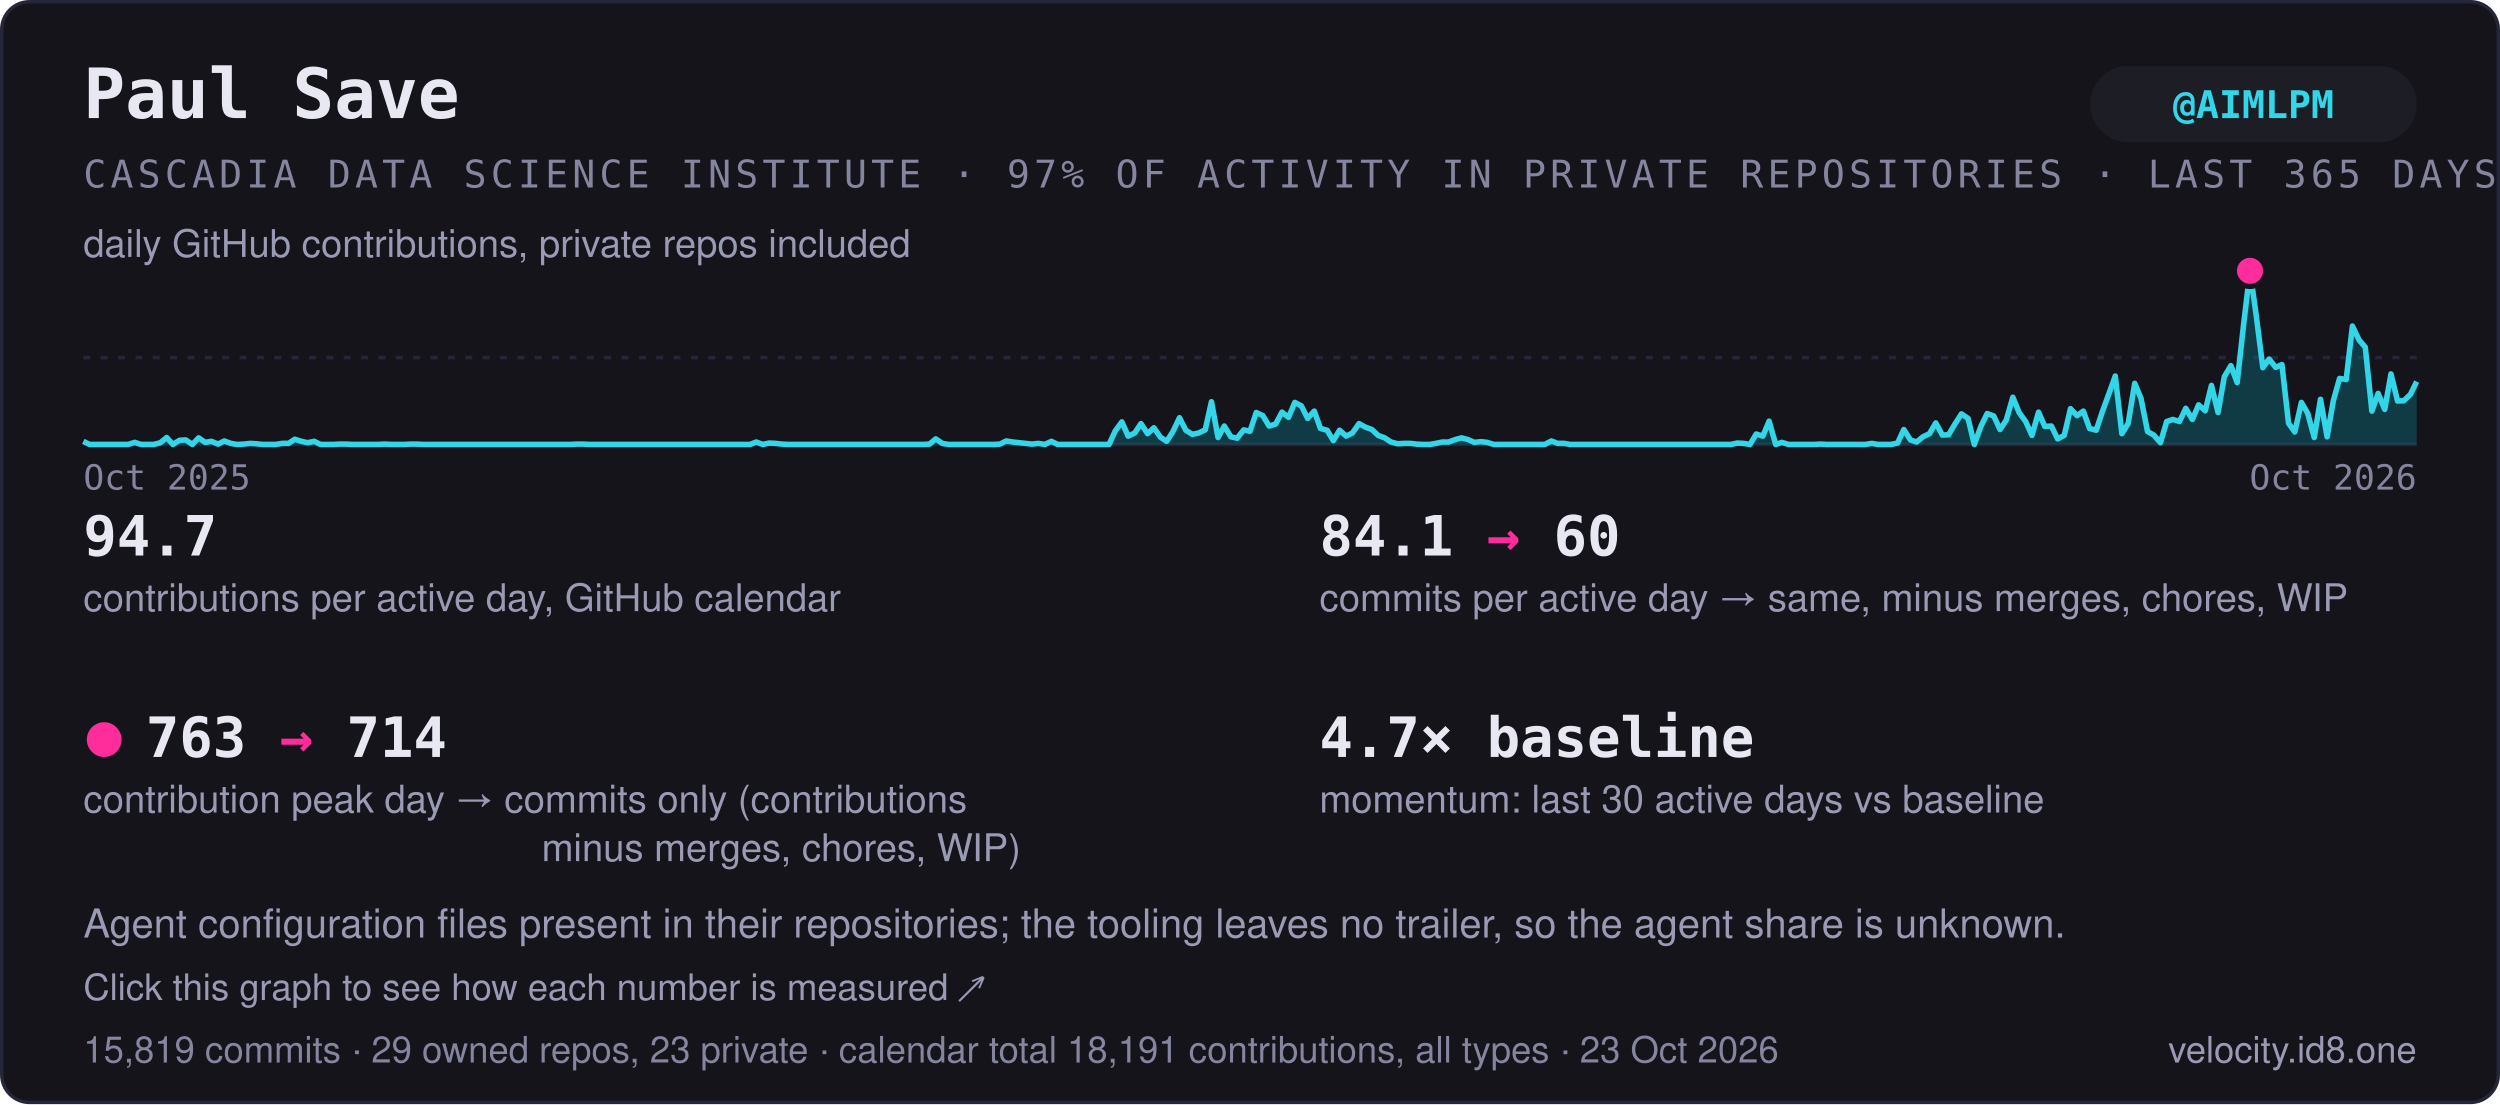
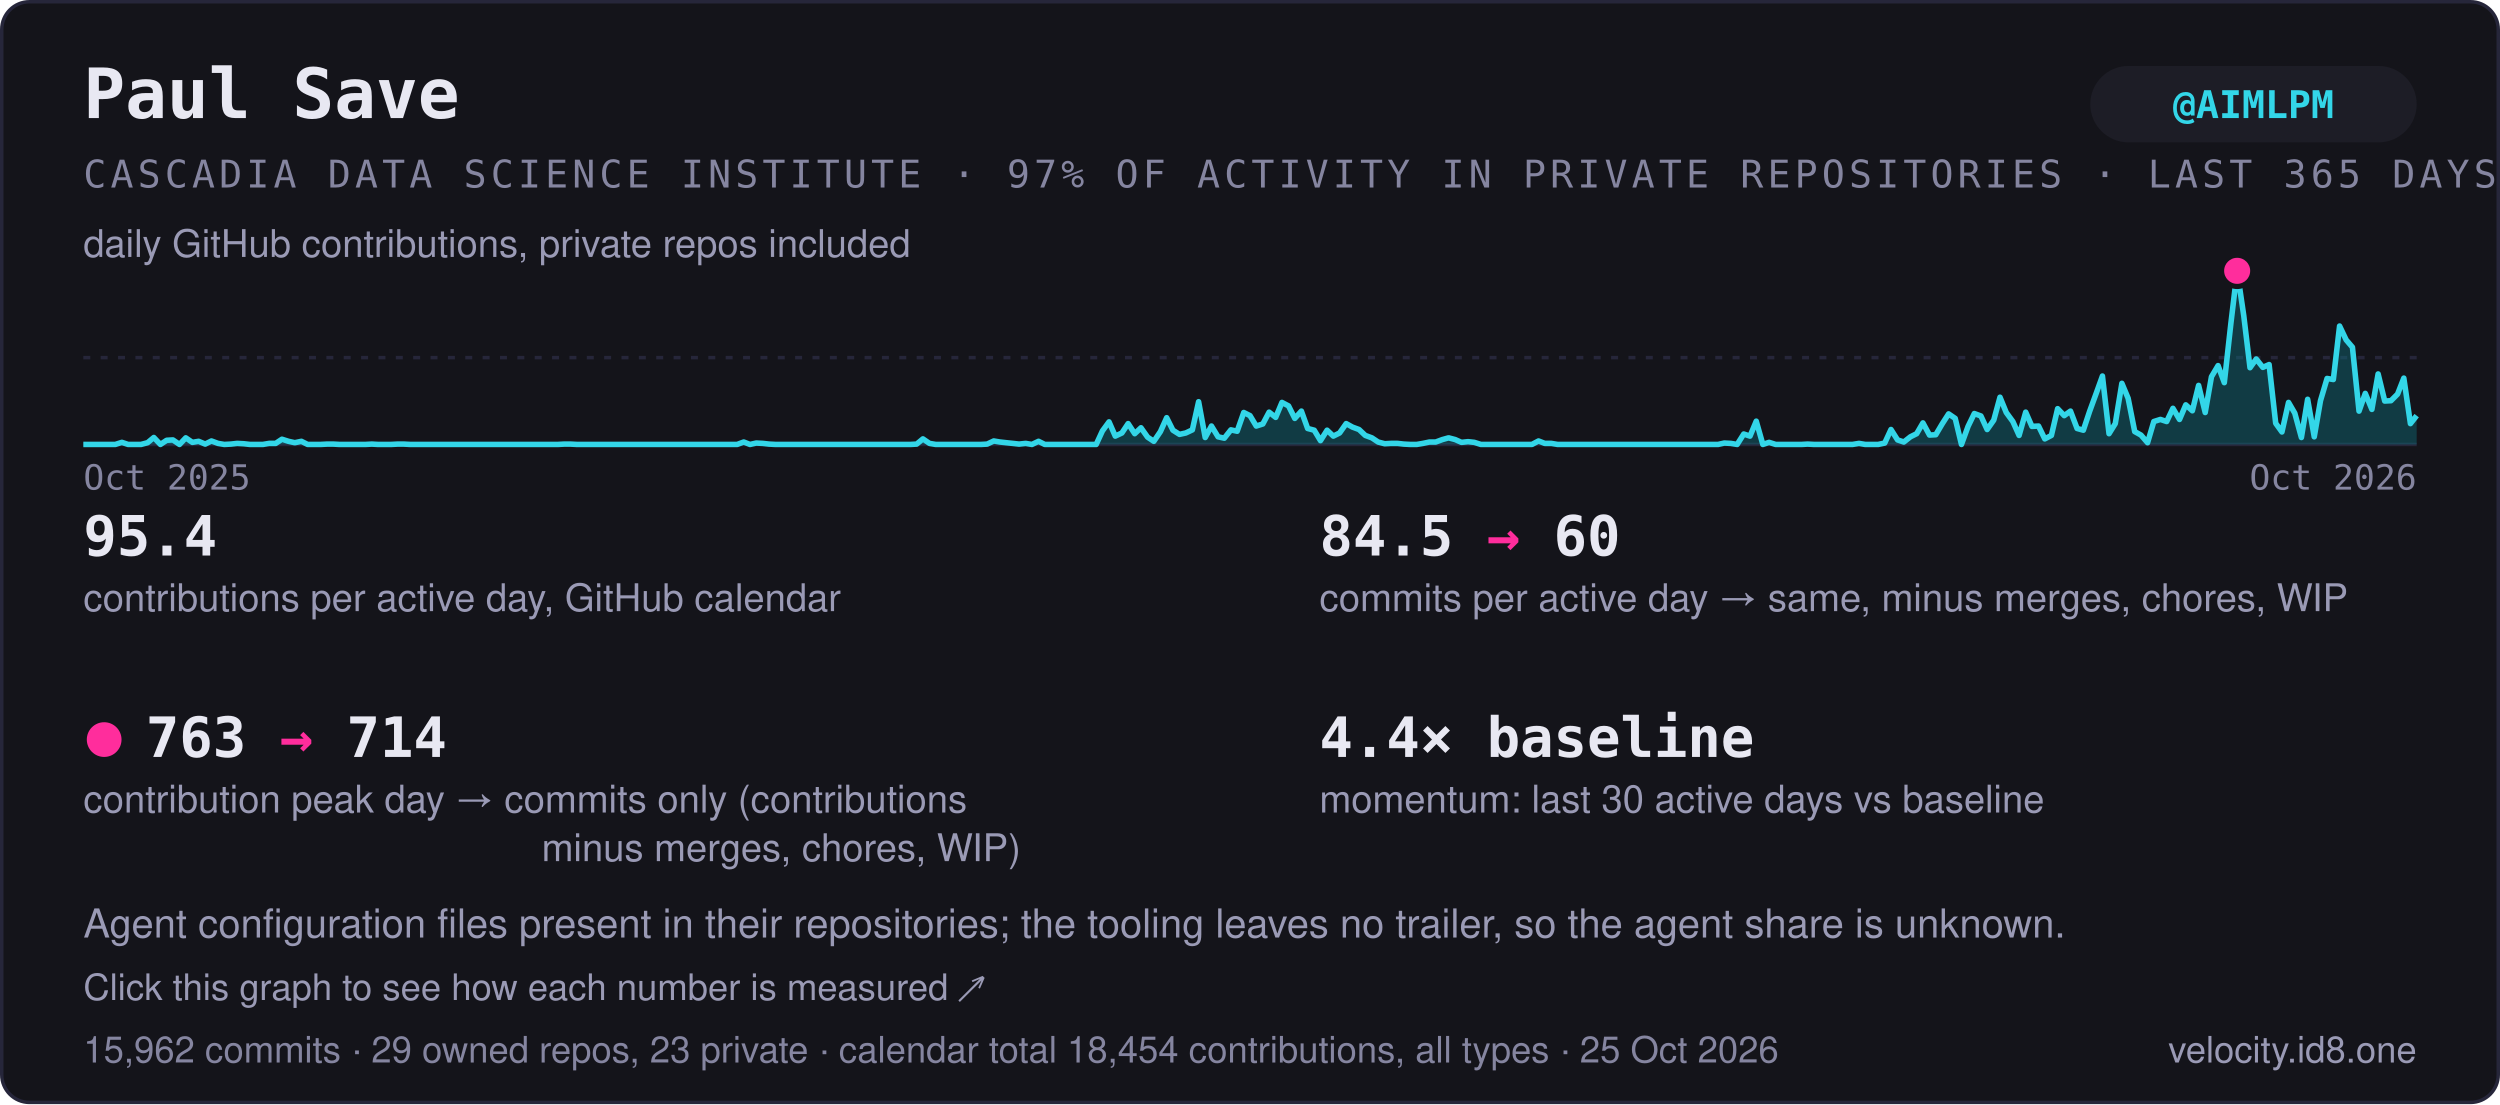
<svg xmlns="http://www.w3.org/2000/svg" width="720" height="318" viewBox="0 0 720 318" role="img" aria-label="Paul Save: Velocity Graph">
  <rect x="0.5" y="0.5" width="719" height="317" rx="8" fill="#14141A" stroke="#26263A" />
  <text x="24" y="34" font-family="Departure Mono, JetBrains Mono, ui-monospace, Menlo, monospace" font-size="20" font-weight="700" fill="#E8E8F2">Paul Save</text>
  <text x="24" y="54" font-family="Departure Mono, JetBrains Mono, ui-monospace, Menlo, monospace" font-size="11" letter-spacing="1.2" fill="#8585A0">CASCADIA DATA SCIENCE INSTITUTE · 97% OF ACTIVITY IN PRIVATE REPOSITORIES · LAST 365 DAYS</text>
  <rect x="602" y="19" width="94" height="22" rx="11" fill="#1D1D26" />
  <text x="649" y="34" text-anchor="middle" font-family="Departure Mono, JetBrains Mono, ui-monospace, Menlo, monospace" font-size="11" font-weight="600" fill="#33D6E8">@AIMLPM</text>
  <line x1="24" x2="696" y1="128" y2="128" stroke="#26263A" />
  <line x1="24" x2="696" y1="103.0" y2="103.0" stroke="#26263A" stroke-dasharray="2 3" />
-   <path d="M24.0,127.1 L25.8,128.0 L27.7,128.0 L29.5,128.0 L31.4,128.0 L33.2,128.0 L35.1,128.0 L36.9,128.0 L38.8,127.4 L40.6,128.0 L42.5,128.0 L44.3,128.0 L46.2,127.5 L48.0,126.0 L49.8,128.0 L51.7,126.8 L53.5,126.7 L55.4,128.0 L57.2,126.1 L59.1,127.4 L60.9,127.1 L62.8,127.9 L64.6,127.0 L66.5,127.7 L68.3,128.0 L70.2,127.9 L72.0,127.7 L73.8,127.8 L75.7,128.0 L77.5,128.0 L79.4,128.0 L81.2,127.7 L83.1,127.7 L84.9,126.5 L86.8,127.1 L88.6,127.5 L90.5,127.1 L92.3,128.0 L94.2,128.0 L96.0,128.0 L97.8,127.9 L99.7,127.9 L101.5,128.0 L103.4,128.0 L105.2,128.0 L107.1,128.0 L108.9,128.0 L110.8,127.9 L112.6,128.0 L114.5,128.0 L116.3,128.0 L118.2,127.9 L120.0,127.9 L121.8,128.0 L123.7,128.0 L125.5,128.0 L127.4,128.0 L129.2,128.0 L131.1,128.0 L132.9,128.0 L134.8,128.0 L136.6,128.0 L138.5,128.0 L140.3,128.0 L142.2,128.0 L144.0,128.0 L145.8,128.0 L147.7,128.0 L149.5,128.0 L151.4,128.0 L153.2,128.0 L155.1,128.0 L156.9,128.0 L158.8,128.0 L160.6,128.0 L162.5,128.0 L164.3,128.0 L166.2,127.9 L168.0,127.9 L169.8,128.0 L171.7,128.0 L173.5,128.0 L175.4,128.0 L177.2,128.0 L179.1,128.0 L180.9,128.0 L182.8,128.0 L184.6,128.0 L186.5,128.0 L188.3,128.0 L190.2,128.0 L192.0,128.0 L193.8,128.0 L195.7,128.0 L197.5,128.0 L199.4,128.0 L201.2,128.0 L203.1,128.0 L204.9,128.0 L206.8,128.0 L208.6,128.0 L210.5,128.0 L212.3,128.0 L214.2,128.0 L216.0,128.0 L217.8,127.3 L219.7,128.0 L221.5,127.6 L223.4,127.7 L225.2,127.9 L227.1,128.0 L228.9,128.0 L230.8,128.0 L232.6,128.0 L234.5,128.0 L236.3,128.0 L238.2,128.0 L240.0,128.0 L241.8,128.0 L243.7,128.0 L245.5,128.0 L247.4,128.0 L249.2,128.0 L251.1,128.0 L252.9,128.0 L254.8,128.0 L256.6,128.0 L258.5,128.0 L260.3,128.0 L262.2,128.0 L264.0,128.0 L265.8,128.0 L267.7,127.9 L269.5,126.4 L271.4,127.7 L273.2,128.0 L275.1,128.0 L276.9,128.0 L278.8,128.0 L280.6,128.0 L282.5,128.0 L284.3,128.0 L286.2,128.0 L288.0,127.9 L289.8,127.0 L291.7,127.3 L293.5,127.5 L295.4,127.7 L297.2,127.9 L299.1,127.7 L300.9,128.0 L302.8,127.1 L304.6,128.0 L306.5,128.0 L308.3,128.0 L310.2,128.0 L312.0,128.0 L313.8,128.0 L315.7,128.0 L317.5,128.0 L319.4,128.0 L321.2,124.1 L323.1,121.5 L324.9,125.6 L326.8,124.7 L328.6,122.0 L330.5,124.9 L332.3,123.2 L334.2,125.9 L336.0,127.1 L337.8,124.3 L339.7,120.3 L341.5,123.9 L343.4,125.1 L345.2,124.7 L347.1,123.8 L348.9,115.7 L350.8,126.0 L352.6,122.7 L354.5,125.8 L356.3,126.2 L358.2,123.8 L360.0,124.2 L361.8,118.8 L363.7,119.7 L365.5,122.7 L367.4,122.1 L369.2,118.7 L371.1,120.2 L372.9,115.9 L374.8,116.9 L376.6,120.5 L378.5,118.4 L380.3,123.4 L382.2,123.9 L384.0,126.9 L385.8,123.9 L387.7,125.6 L389.5,124.7 L391.4,122.0 L393.2,123.0 L395.1,123.7 L396.9,125.4 L398.8,126.1 L400.6,127.3 L402.5,127.8 L404.3,127.7 L406.2,127.7 L408.0,127.9 L409.8,128.0 L411.7,128.0 L413.5,127.7 L415.4,127.3 L417.2,127.3 L419.1,126.6 L420.9,126.1 L422.8,126.6 L424.6,127.4 L426.5,127.2 L428.3,127.4 L430.2,128.0 L432.0,128.0 L433.8,128.0 L435.7,128.0 L437.5,128.0 L439.4,128.0 L441.2,128.0 L443.1,128.0 L444.9,128.0 L446.8,127.0 L448.6,127.7 L450.5,127.7 L452.3,128.0 L454.2,128.0 L456.0,128.0 L457.8,128.0 L459.7,128.0 L461.5,128.0 L463.4,128.0 L465.2,128.0 L467.1,128.0 L468.9,128.0 L470.8,128.0 L472.6,128.0 L474.5,128.0 L476.3,128.0 L478.2,128.0 L480.0,128.0 L481.8,128.0 L483.7,128.0 L485.5,128.0 L487.4,128.0 L489.2,128.0 L491.1,128.0 L492.9,128.0 L494.8,128.0 L496.6,128.0 L498.5,128.0 L500.3,127.6 L502.2,127.7 L504.0,128.0 L505.8,125.0 L507.7,125.6 L509.5,121.3 L511.4,128.0 L513.2,127.4 L515.1,128.0 L516.9,128.0 L518.8,128.0 L520.6,128.0 L522.5,128.0 L524.3,127.9 L526.2,128.0 L528.0,128.0 L529.8,128.0 L531.7,128.0 L533.5,128.0 L535.4,128.0 L537.2,128.0 L539.1,127.7 L540.9,128.0 L542.8,128.0 L544.6,128.0 L546.5,127.6 L548.3,123.7 L550.2,126.7 L552.0,127.3 L553.8,125.8 L555.7,124.9 L557.5,121.8 L559.4,125.3 L561.2,125.2 L563.1,122.0 L564.9,119.2 L566.8,120.5 L568.6,128.0 L570.5,122.8 L572.3,119.1 L574.2,119.8 L576.0,123.7 L577.8,121.0 L579.7,114.4 L581.5,118.8 L583.4,121.4 L585.2,125.4 L587.1,118.7 L588.9,122.8 L590.8,122.7 L592.6,126.4 L594.5,125.4 L596.3,117.7 L598.2,119.7 L600.0,118.4 L601.8,123.4 L603.7,123.9 L605.5,118.5 L607.4,113.3 L609.2,108.3 L611.1,124.9 L612.9,122.0 L614.8,110.4 L616.6,114.7 L618.5,124.3 L620.3,125.3 L622.2,127.5 L624.0,121.4 L625.8,120.8 L627.7,121.4 L629.5,117.6 L631.4,120.8 L633.2,116.6 L635.1,118.3 L636.9,111.0 L638.8,118.8 L640.6,108.5 L642.5,105.3 L644.3,110.2 L646.2,93.1 L648.0,78.0 L649.8,90.9 L651.7,105.9 L653.5,103.4 L655.4,105.8 L657.2,105.0 L659.1,121.9 L660.9,124.4 L662.8,115.9 L664.6,119.0 L666.5,126.0 L668.3,115.0 L670.2,125.8 L672.0,115.4 L673.8,109.0 L675.7,109.3 L677.5,93.9 L679.4,97.9 L681.2,100.0 L683.1,118.4 L684.9,113.3 L686.8,117.9 L688.6,107.7 L690.5,115.5 L692.3,115.4 L694.2,113.6 L696.0,109.9 L696.0,128 L24,128 Z" fill="#0F6B78" fill-opacity="0.45" />
-   <path d="M24.0,127.1 L25.8,128.0 L27.7,128.0 L29.5,128.0 L31.4,128.0 L33.2,128.0 L35.1,128.0 L36.9,128.0 L38.8,127.4 L40.6,128.0 L42.5,128.0 L44.3,128.0 L46.2,127.5 L48.0,126.0 L49.8,128.0 L51.7,126.8 L53.5,126.7 L55.4,128.0 L57.2,126.1 L59.1,127.4 L60.9,127.1 L62.8,127.9 L64.6,127.0 L66.5,127.7 L68.3,128.0 L70.2,127.9 L72.0,127.7 L73.8,127.8 L75.7,128.0 L77.5,128.0 L79.4,128.0 L81.2,127.7 L83.1,127.7 L84.9,126.5 L86.8,127.1 L88.6,127.5 L90.5,127.1 L92.3,128.0 L94.2,128.0 L96.0,128.0 L97.8,127.9 L99.7,127.9 L101.5,128.0 L103.4,128.0 L105.2,128.0 L107.1,128.0 L108.9,128.0 L110.8,127.9 L112.6,128.0 L114.5,128.0 L116.3,128.0 L118.2,127.9 L120.0,127.9 L121.8,128.0 L123.7,128.0 L125.5,128.0 L127.4,128.0 L129.2,128.0 L131.1,128.0 L132.9,128.0 L134.8,128.0 L136.6,128.0 L138.5,128.0 L140.3,128.0 L142.2,128.0 L144.0,128.0 L145.8,128.0 L147.7,128.0 L149.5,128.0 L151.4,128.0 L153.2,128.0 L155.1,128.0 L156.9,128.0 L158.8,128.0 L160.6,128.0 L162.5,128.0 L164.3,128.0 L166.2,127.9 L168.0,127.9 L169.8,128.0 L171.7,128.0 L173.5,128.0 L175.4,128.0 L177.2,128.0 L179.1,128.0 L180.9,128.0 L182.8,128.0 L184.6,128.0 L186.5,128.0 L188.3,128.0 L190.2,128.0 L192.0,128.0 L193.8,128.0 L195.7,128.0 L197.5,128.0 L199.4,128.0 L201.2,128.0 L203.1,128.0 L204.9,128.0 L206.8,128.0 L208.6,128.0 L210.5,128.0 L212.3,128.0 L214.2,128.0 L216.0,128.0 L217.8,127.3 L219.7,128.0 L221.5,127.6 L223.4,127.7 L225.2,127.9 L227.1,128.0 L228.9,128.0 L230.8,128.0 L232.6,128.0 L234.5,128.0 L236.3,128.0 L238.2,128.0 L240.0,128.0 L241.8,128.0 L243.7,128.0 L245.5,128.0 L247.4,128.0 L249.2,128.0 L251.1,128.0 L252.9,128.0 L254.8,128.0 L256.6,128.0 L258.5,128.0 L260.3,128.0 L262.2,128.0 L264.0,128.0 L265.8,128.0 L267.7,127.9 L269.5,126.4 L271.4,127.7 L273.2,128.0 L275.1,128.0 L276.9,128.0 L278.8,128.0 L280.6,128.0 L282.5,128.0 L284.3,128.0 L286.2,128.0 L288.0,127.9 L289.8,127.0 L291.7,127.3 L293.5,127.5 L295.4,127.7 L297.2,127.9 L299.1,127.7 L300.9,128.0 L302.8,127.1 L304.6,128.0 L306.5,128.0 L308.3,128.0 L310.2,128.0 L312.0,128.0 L313.8,128.0 L315.7,128.0 L317.5,128.0 L319.4,128.0 L321.2,124.1 L323.1,121.5 L324.9,125.6 L326.8,124.7 L328.6,122.0 L330.5,124.9 L332.3,123.2 L334.2,125.9 L336.0,127.1 L337.8,124.3 L339.7,120.3 L341.5,123.9 L343.4,125.1 L345.2,124.7 L347.1,123.8 L348.9,115.7 L350.8,126.0 L352.6,122.7 L354.5,125.8 L356.3,126.2 L358.2,123.8 L360.0,124.2 L361.8,118.8 L363.7,119.7 L365.5,122.7 L367.4,122.1 L369.2,118.7 L371.1,120.2 L372.9,115.9 L374.8,116.9 L376.6,120.5 L378.5,118.4 L380.3,123.4 L382.2,123.9 L384.0,126.9 L385.8,123.9 L387.7,125.6 L389.5,124.7 L391.4,122.0 L393.2,123.0 L395.1,123.7 L396.9,125.4 L398.8,126.1 L400.6,127.3 L402.5,127.8 L404.3,127.7 L406.2,127.7 L408.0,127.9 L409.8,128.0 L411.7,128.0 L413.5,127.7 L415.4,127.3 L417.2,127.3 L419.1,126.6 L420.9,126.1 L422.8,126.6 L424.6,127.4 L426.5,127.2 L428.3,127.4 L430.2,128.0 L432.0,128.0 L433.8,128.0 L435.7,128.0 L437.5,128.0 L439.4,128.0 L441.2,128.0 L443.1,128.0 L444.9,128.0 L446.8,127.0 L448.6,127.7 L450.5,127.7 L452.3,128.0 L454.2,128.0 L456.0,128.0 L457.8,128.0 L459.7,128.0 L461.5,128.0 L463.4,128.0 L465.2,128.0 L467.1,128.0 L468.9,128.0 L470.8,128.0 L472.6,128.0 L474.5,128.0 L476.3,128.0 L478.2,128.0 L480.0,128.0 L481.8,128.0 L483.7,128.0 L485.5,128.0 L487.4,128.0 L489.2,128.0 L491.1,128.0 L492.9,128.0 L494.8,128.0 L496.6,128.0 L498.5,128.0 L500.3,127.6 L502.2,127.7 L504.0,128.0 L505.8,125.0 L507.7,125.6 L509.5,121.3 L511.4,128.0 L513.2,127.4 L515.1,128.0 L516.9,128.0 L518.8,128.0 L520.6,128.0 L522.5,128.0 L524.3,127.9 L526.2,128.0 L528.0,128.0 L529.8,128.0 L531.7,128.0 L533.5,128.0 L535.4,128.0 L537.2,128.0 L539.1,127.7 L540.9,128.0 L542.8,128.0 L544.6,128.0 L546.5,127.6 L548.3,123.7 L550.2,126.7 L552.0,127.3 L553.8,125.8 L555.7,124.9 L557.5,121.8 L559.4,125.3 L561.2,125.2 L563.1,122.0 L564.9,119.2 L566.8,120.5 L568.6,128.0 L570.5,122.8 L572.3,119.1 L574.2,119.8 L576.0,123.7 L577.8,121.0 L579.7,114.4 L581.5,118.8 L583.4,121.4 L585.2,125.4 L587.1,118.7 L588.9,122.8 L590.8,122.7 L592.6,126.4 L594.5,125.4 L596.3,117.7 L598.2,119.7 L600.0,118.4 L601.8,123.4 L603.7,123.9 L605.5,118.5 L607.4,113.3 L609.2,108.3 L611.1,124.9 L612.9,122.0 L614.8,110.4 L616.6,114.7 L618.5,124.3 L620.3,125.3 L622.2,127.5 L624.0,121.4 L625.8,120.8 L627.7,121.4 L629.5,117.6 L631.4,120.8 L633.2,116.6 L635.1,118.3 L636.9,111.0 L638.8,118.8 L640.6,108.5 L642.5,105.3 L644.3,110.2 L646.2,93.1 L648.0,78.0 L649.8,90.9 L651.7,105.9 L653.5,103.4 L655.4,105.8 L657.2,105.0 L659.1,121.9 L660.9,124.4 L662.8,115.9 L664.6,119.0 L666.5,126.0 L668.3,115.0 L670.2,125.8 L672.0,115.4 L673.8,109.0 L675.7,109.3 L677.5,93.9 L679.4,97.9 L681.2,100.0 L683.1,118.4 L684.9,113.3 L686.8,117.9 L688.6,107.7 L690.5,115.5 L692.3,115.4 L694.2,113.6 L696.0,109.9" fill="none" stroke="#33D6E8" stroke-width="1.6" stroke-linejoin="round" />
-   <circle cx="648.0" cy="78.0" r="4.5" fill="#FF2D9C" stroke="#14141A" stroke-width="1.5" />
+   <path d="M24.0,128.0 L25.8,128.0 L27.7,128.0 L29.5,128.0 L31.4,128.0 L33.2,128.0 L35.1,127.4 L36.9,128.0 L38.8,128.0 L40.6,128.0 L42.5,127.5 L44.3,126.0 L46.2,128.0 L48.0,126.8 L49.8,126.7 L51.7,128.0 L53.5,126.1 L55.4,127.4 L57.2,127.1 L59.1,127.9 L60.9,127.0 L62.8,127.7 L64.6,128.0 L66.5,127.9 L68.3,127.7 L70.2,127.8 L72.0,128.0 L73.8,128.0 L75.7,128.0 L77.5,127.7 L79.4,127.7 L81.2,126.5 L83.1,127.1 L84.9,127.5 L86.8,127.1 L88.6,128.0 L90.5,128.0 L92.3,128.0 L94.2,127.9 L96.0,127.9 L97.8,128.0 L99.7,128.0 L101.5,128.0 L103.4,128.0 L105.2,128.0 L107.1,127.9 L108.9,128.0 L110.8,128.0 L112.6,128.0 L114.5,127.9 L116.3,127.9 L118.2,128.0 L120.0,128.0 L121.8,128.0 L123.7,128.0 L125.5,128.0 L127.4,128.0 L129.2,128.0 L131.1,128.0 L132.9,128.0 L134.8,128.0 L136.6,128.0 L138.5,128.0 L140.3,128.0 L142.2,128.0 L144.0,128.0 L145.8,128.0 L147.7,128.0 L149.5,128.0 L151.4,128.0 L153.2,128.0 L155.1,128.0 L156.9,128.0 L158.8,128.0 L160.6,128.0 L162.5,127.9 L164.3,127.9 L166.2,128.0 L168.0,128.0 L169.8,128.0 L171.7,128.0 L173.5,128.0 L175.4,128.0 L177.2,128.0 L179.1,128.0 L180.9,128.0 L182.8,128.0 L184.6,128.0 L186.5,128.0 L188.3,128.0 L190.2,128.0 L192.0,128.0 L193.8,128.0 L195.7,128.0 L197.5,128.0 L199.4,128.0 L201.2,128.0 L203.1,128.0 L204.9,128.0 L206.8,128.0 L208.6,128.0 L210.5,128.0 L212.3,128.0 L214.2,127.3 L216.0,128.0 L217.8,127.6 L219.7,127.7 L221.5,127.9 L223.4,128.0 L225.2,128.0 L227.1,128.0 L228.9,128.0 L230.8,128.0 L232.6,128.0 L234.5,128.0 L236.3,128.0 L238.2,128.0 L240.0,128.0 L241.8,128.0 L243.7,128.0 L245.5,128.0 L247.4,128.0 L249.2,128.0 L251.1,128.0 L252.9,128.0 L254.8,128.0 L256.6,128.0 L258.5,128.0 L260.3,128.0 L262.2,128.0 L264.0,127.9 L265.8,126.4 L267.7,127.7 L269.5,128.0 L271.4,128.0 L273.2,128.0 L275.1,128.0 L276.9,128.0 L278.8,128.0 L280.6,128.0 L282.5,128.0 L284.3,127.9 L286.2,127.0 L288.0,127.3 L289.8,127.5 L291.7,127.7 L293.5,127.9 L295.4,127.7 L297.2,128.0 L299.1,127.1 L300.9,128.0 L302.8,128.0 L304.6,128.0 L306.5,128.0 L308.3,128.0 L310.2,128.0 L312.0,128.0 L313.8,128.0 L315.7,128.0 L317.5,124.1 L319.4,121.5 L321.2,125.6 L323.1,124.7 L324.9,122.0 L326.8,124.9 L328.6,123.2 L330.5,125.9 L332.3,127.1 L334.2,124.3 L336.0,120.3 L337.8,123.9 L339.7,125.1 L341.5,124.7 L343.4,123.8 L345.2,115.7 L347.1,126.0 L348.9,122.7 L350.8,125.8 L352.6,126.2 L354.5,123.8 L356.3,124.2 L358.2,118.8 L360.0,119.7 L361.8,122.7 L363.7,122.1 L365.5,118.7 L367.4,120.2 L369.2,115.9 L371.1,116.9 L372.9,120.5 L374.8,118.4 L376.6,123.4 L378.5,123.9 L380.3,126.9 L382.2,123.9 L384.0,125.6 L385.8,124.7 L387.7,122.0 L389.5,123.0 L391.4,123.7 L393.2,125.4 L395.1,126.1 L396.9,127.3 L398.8,127.8 L400.6,127.7 L402.5,127.7 L404.3,127.9 L406.2,128.0 L408.0,128.0 L409.8,127.7 L411.7,127.3 L413.5,127.3 L415.4,126.6 L417.2,126.1 L419.1,126.6 L420.9,127.4 L422.8,127.2 L424.6,127.4 L426.5,128.0 L428.3,128.0 L430.2,128.0 L432.0,128.0 L433.8,128.0 L435.7,128.0 L437.5,128.0 L439.4,128.0 L441.2,128.0 L443.1,127.0 L444.9,127.7 L446.8,127.7 L448.6,128.0 L450.5,128.0 L452.3,128.0 L454.2,128.0 L456.0,128.0 L457.8,128.0 L459.7,128.0 L461.5,128.0 L463.4,128.0 L465.2,128.0 L467.1,128.0 L468.9,128.0 L470.8,128.0 L472.6,128.0 L474.5,128.0 L476.3,128.0 L478.2,128.0 L480.0,128.0 L481.8,128.0 L483.7,128.0 L485.5,128.0 L487.4,128.0 L489.2,128.0 L491.1,128.0 L492.9,128.0 L494.8,128.0 L496.6,127.6 L498.5,127.7 L500.3,128.0 L502.2,125.0 L504.0,125.6 L505.8,121.3 L507.7,128.0 L509.5,127.4 L511.4,128.0 L513.2,128.0 L515.1,128.0 L516.9,128.0 L518.8,128.0 L520.6,127.9 L522.5,128.0 L524.3,128.0 L526.2,128.0 L528.0,128.0 L529.8,128.0 L531.7,128.0 L533.5,128.0 L535.4,127.7 L537.2,128.0 L539.1,128.0 L540.9,128.0 L542.8,127.6 L544.6,123.7 L546.5,126.7 L548.3,127.3 L550.2,125.8 L552.0,124.9 L553.8,121.8 L555.7,125.3 L557.5,125.2 L559.4,122.0 L561.2,119.2 L563.1,120.5 L564.9,128.0 L566.8,122.8 L568.6,119.1 L570.5,119.8 L572.3,123.7 L574.2,121.0 L576.0,114.4 L577.8,118.8 L579.7,121.4 L581.5,125.4 L583.4,118.7 L585.2,122.8 L587.1,122.7 L588.9,126.4 L590.8,125.4 L592.6,117.7 L594.5,119.7 L596.3,118.4 L598.2,123.4 L600.0,123.9 L601.8,118.5 L603.7,113.3 L605.5,108.3 L607.4,124.9 L609.2,122.0 L611.1,110.4 L612.9,114.7 L614.8,124.3 L616.6,125.3 L618.5,127.5 L620.3,121.4 L622.2,120.8 L624.0,121.4 L625.8,117.6 L627.7,120.8 L629.5,116.6 L631.4,118.3 L633.2,111.0 L635.1,118.8 L636.9,108.5 L638.8,105.3 L640.6,110.2 L642.5,93.1 L644.3,78.0 L646.2,90.9 L648.0,105.9 L649.8,103.4 L651.7,105.8 L653.5,105.0 L655.4,121.9 L657.2,124.4 L659.1,115.9 L660.9,119.0 L662.8,126.0 L664.6,115.0 L666.5,125.8 L668.3,115.4 L670.2,109.0 L672.0,109.3 L673.8,93.9 L675.7,97.9 L677.5,100.0 L679.4,118.4 L681.2,113.3 L683.1,117.9 L684.9,107.7 L686.8,115.5 L688.6,115.4 L690.5,113.5 L692.3,108.9 L694.2,122.0 L696.0,119.7 L696.0,128 L24,128 Z" fill="#0F6B78" fill-opacity="0.45" />
+   <path d="M24.0,128.0 L25.8,128.0 L27.7,128.0 L29.5,128.0 L31.4,128.0 L33.2,128.0 L35.1,127.4 L36.9,128.0 L38.8,128.0 L40.6,128.0 L42.5,127.5 L44.3,126.0 L46.2,128.0 L48.0,126.8 L49.8,126.7 L51.7,128.0 L53.5,126.1 L55.4,127.4 L57.2,127.1 L59.1,127.9 L60.9,127.0 L62.8,127.7 L64.6,128.0 L66.5,127.9 L68.3,127.7 L70.2,127.8 L72.0,128.0 L73.8,128.0 L75.7,128.0 L77.5,127.7 L79.4,127.7 L81.2,126.5 L83.1,127.1 L84.9,127.5 L86.8,127.1 L88.6,128.0 L90.5,128.0 L92.3,128.0 L94.2,127.9 L96.0,127.9 L97.8,128.0 L99.7,128.0 L101.5,128.0 L103.4,128.0 L105.2,128.0 L107.1,127.9 L108.9,128.0 L110.8,128.0 L112.6,128.0 L114.5,127.9 L116.3,127.9 L118.2,128.0 L120.0,128.0 L121.8,128.0 L123.7,128.0 L125.5,128.0 L127.4,128.0 L129.2,128.0 L131.1,128.0 L132.9,128.0 L134.8,128.0 L136.6,128.0 L138.5,128.0 L140.3,128.0 L142.2,128.0 L144.0,128.0 L145.8,128.0 L147.7,128.0 L149.5,128.0 L151.4,128.0 L153.2,128.0 L155.1,128.0 L156.9,128.0 L158.8,128.0 L160.6,128.0 L162.5,127.9 L164.3,127.9 L166.2,128.0 L168.0,128.0 L169.8,128.0 L171.7,128.0 L173.5,128.0 L175.4,128.0 L177.2,128.0 L179.1,128.0 L180.9,128.0 L182.8,128.0 L184.6,128.0 L186.5,128.0 L188.3,128.0 L190.2,128.0 L192.0,128.0 L193.8,128.0 L195.7,128.0 L197.5,128.0 L199.4,128.0 L201.2,128.0 L203.1,128.0 L204.9,128.0 L206.8,128.0 L208.6,128.0 L210.5,128.0 L212.3,128.0 L214.2,127.3 L216.0,128.0 L217.8,127.6 L219.7,127.7 L221.5,127.9 L223.4,128.0 L225.2,128.0 L227.1,128.0 L228.9,128.0 L230.8,128.0 L232.6,128.0 L234.5,128.0 L236.3,128.0 L238.2,128.0 L240.0,128.0 L241.8,128.0 L243.7,128.0 L245.5,128.0 L247.4,128.0 L249.2,128.0 L251.1,128.0 L252.9,128.0 L254.8,128.0 L256.6,128.0 L258.5,128.0 L260.3,128.0 L262.2,128.0 L264.0,127.9 L265.8,126.4 L267.7,127.7 L269.5,128.0 L271.4,128.0 L273.2,128.0 L275.1,128.0 L276.9,128.0 L278.8,128.0 L280.6,128.0 L282.5,128.0 L284.3,127.9 L286.2,127.0 L288.0,127.3 L289.8,127.5 L291.7,127.7 L293.5,127.9 L295.4,127.7 L297.2,128.0 L299.1,127.1 L300.9,128.0 L302.8,128.0 L304.6,128.0 L306.5,128.0 L308.3,128.0 L310.2,128.0 L312.0,128.0 L313.8,128.0 L315.7,128.0 L317.5,124.1 L319.4,121.5 L321.2,125.6 L323.1,124.7 L324.9,122.0 L326.8,124.9 L328.6,123.2 L330.5,125.9 L332.3,127.1 L334.2,124.3 L336.0,120.3 L337.8,123.9 L339.7,125.1 L341.5,124.7 L343.4,123.8 L345.2,115.7 L347.1,126.0 L348.9,122.7 L350.8,125.8 L352.6,126.2 L354.5,123.8 L356.3,124.2 L358.2,118.8 L360.0,119.7 L361.8,122.7 L363.7,122.1 L365.5,118.7 L367.4,120.2 L369.2,115.9 L371.1,116.9 L372.9,120.5 L374.8,118.4 L376.6,123.4 L378.5,123.9 L380.3,126.9 L382.2,123.9 L384.0,125.6 L385.8,124.7 L387.7,122.0 L389.5,123.0 L391.4,123.7 L393.2,125.4 L395.1,126.1 L396.9,127.3 L398.8,127.8 L400.6,127.7 L402.5,127.7 L404.3,127.9 L406.2,128.0 L408.0,128.0 L409.8,127.7 L411.7,127.3 L413.5,127.3 L415.4,126.6 L417.2,126.1 L419.1,126.6 L420.9,127.4 L422.8,127.2 L424.6,127.4 L426.5,128.0 L428.3,128.0 L430.2,128.0 L432.0,128.0 L433.8,128.0 L435.7,128.0 L437.5,128.0 L439.4,128.0 L441.2,128.0 L443.1,127.0 L444.9,127.7 L446.8,127.7 L448.6,128.0 L450.5,128.0 L452.3,128.0 L454.2,128.0 L456.0,128.0 L457.8,128.0 L459.7,128.0 L461.5,128.0 L463.4,128.0 L465.2,128.0 L467.1,128.0 L468.9,128.0 L470.8,128.0 L472.6,128.0 L474.5,128.0 L476.3,128.0 L478.2,128.0 L480.0,128.0 L481.8,128.0 L483.7,128.0 L485.5,128.0 L487.4,128.0 L489.2,128.0 L491.1,128.0 L492.9,128.0 L494.8,128.0 L496.6,127.6 L498.5,127.7 L500.3,128.0 L502.2,125.0 L504.0,125.6 L505.8,121.3 L507.7,128.0 L509.5,127.4 L511.4,128.0 L513.2,128.0 L515.1,128.0 L516.9,128.0 L518.8,128.0 L520.6,127.9 L522.5,128.0 L524.3,128.0 L526.2,128.0 L528.0,128.0 L529.8,128.0 L531.7,128.0 L533.5,128.0 L535.4,127.7 L537.2,128.0 L539.1,128.0 L540.9,128.0 L542.8,127.6 L544.6,123.7 L546.5,126.7 L548.3,127.3 L550.2,125.8 L552.0,124.9 L553.8,121.8 L555.7,125.3 L557.5,125.2 L559.4,122.0 L561.2,119.2 L563.1,120.5 L564.9,128.0 L566.8,122.8 L568.6,119.1 L570.5,119.8 L572.3,123.7 L574.2,121.0 L576.0,114.4 L577.8,118.8 L579.7,121.4 L581.5,125.4 L583.4,118.7 L585.2,122.8 L587.1,122.7 L588.9,126.4 L590.8,125.4 L592.6,117.7 L594.5,119.7 L596.3,118.4 L598.2,123.4 L600.0,123.9 L601.8,118.5 L603.7,113.3 L605.5,108.3 L607.4,124.9 L609.2,122.0 L611.1,110.4 L612.9,114.7 L614.8,124.3 L616.6,125.3 L618.5,127.5 L620.3,121.4 L622.2,120.8 L624.0,121.4 L625.8,117.6 L627.7,120.8 L629.5,116.6 L631.4,118.3 L633.2,111.0 L635.1,118.8 L636.9,108.5 L638.8,105.3 L640.6,110.2 L642.5,93.1 L644.3,78.0 L646.2,90.9 L648.0,105.9 L649.8,103.4 L651.7,105.8 L653.5,105.0 L655.4,121.9 L657.2,124.4 L659.1,115.9 L660.9,119.0 L662.8,126.0 L664.6,115.0 L666.5,125.8 L668.3,115.4 L670.2,109.0 L672.0,109.3 L673.8,93.9 L675.7,97.9 L677.5,100.0 L679.4,118.4 L681.2,113.3 L683.1,117.9 L684.9,107.7 L686.8,115.5 L688.6,115.4 L690.5,113.5 L692.3,108.9 L694.2,122.0 L696.0,119.7" fill="none" stroke="#33D6E8" stroke-width="1.6" stroke-linejoin="round" />
+   <circle cx="644.3" cy="78.0" r="4.5" fill="#FF2D9C" stroke="#14141A" stroke-width="1.5" />
  <text x="24" y="141" font-family="Departure Mono, JetBrains Mono, ui-monospace, Menlo, monospace" font-size="10" fill="#8585A0">Oct 2025</text>
  <text x="696" y="141" text-anchor="end" font-family="Departure Mono, JetBrains Mono, ui-monospace, Menlo, monospace" font-size="10" fill="#8585A0">Oct 2026</text>
  <text x="24" y="74" font-family="-apple-system, BlinkMacSystemFont, 'Segoe UI', Helvetica, Arial, sans-serif" font-size="11" fill="#9A9AB5">daily GitHub contributions, private repos included</text>
-   <text x="24" y="160" font-family="Departure Mono, JetBrains Mono, ui-monospace, Menlo, monospace" font-size="16" font-weight="600" fill="#E8E8F2">94.7</text>
+   <text x="24" y="160" font-family="Departure Mono, JetBrains Mono, ui-monospace, Menlo, monospace" font-size="16" font-weight="600" fill="#E8E8F2">95.4</text>
  <text x="24" y="176" font-family="-apple-system, BlinkMacSystemFont, 'Segoe UI', Helvetica, Arial, sans-serif" font-size="11" fill="#9A9AB5">contributions per active day, GitHub calendar</text>
-   <text x="380" y="160" font-family="Departure Mono, JetBrains Mono, ui-monospace, Menlo, monospace" font-size="16" font-weight="600" fill="#E8E8F2">84.1 <tspan fill="#FF2D9C">→</tspan> 60</text>
+   <text x="380" y="160" font-family="Departure Mono, JetBrains Mono, ui-monospace, Menlo, monospace" font-size="16" font-weight="600" fill="#E8E8F2">84.5 <tspan fill="#FF2D9C">→</tspan> 60</text>
  <text x="380" y="176" font-family="-apple-system, BlinkMacSystemFont, 'Segoe UI', Helvetica, Arial, sans-serif" font-size="11" fill="#9A9AB5">commits per active day → same, minus merges, chores, WIP</text>
  <circle cx="30" cy="213" r="5" fill="#FF2D9C" />
  <text x="42" y="218" font-family="Departure Mono, JetBrains Mono, ui-monospace, Menlo, monospace" font-size="16" font-weight="600" fill="#E8E8F2">763 <tspan fill="#FF2D9C">→</tspan> 714</text>
  <text x="24" y="234" font-family="-apple-system, BlinkMacSystemFont, 'Segoe UI', Helvetica, Arial, sans-serif" font-size="11" fill="#9A9AB5">contribution peak day → commits only (contributions</text>
  <text x="156" y="248" font-family="-apple-system, BlinkMacSystemFont, 'Segoe UI', Helvetica, Arial, sans-serif" font-size="11" fill="#9A9AB5">minus merges, chores, WIP)</text>
-   <text x="380" y="218" font-family="Departure Mono, JetBrains Mono, ui-monospace, Menlo, monospace" font-size="16" font-weight="600" fill="#E8E8F2">4.7× baseline</text>
+   <text x="380" y="218" font-family="Departure Mono, JetBrains Mono, ui-monospace, Menlo, monospace" font-size="16" font-weight="600" fill="#E8E8F2">4.4× baseline</text>
  <text x="380" y="234" font-family="-apple-system, BlinkMacSystemFont, 'Segoe UI', Helvetica, Arial, sans-serif" font-size="11" fill="#9A9AB5">momentum: last 30 active days vs baseline</text>
  <text x="24" y="270" font-family="-apple-system, BlinkMacSystemFont, 'Segoe UI', Helvetica, Arial, sans-serif" font-size="11.5" fill="#9A9AB5">Agent configuration files present in their repositories; the tooling leaves no trailer, so the agent share is unknown.</text>
  <text x="24" y="288" font-family="-apple-system, BlinkMacSystemFont, 'Segoe UI', Helvetica, Arial, sans-serif" font-size="10.5" fill="#9A9AB5">Click this graph to see how each number is measured ↗</text>
-   <text x="24" y="306" font-family="-apple-system, BlinkMacSystemFont, 'Segoe UI', Helvetica, Arial, sans-serif" font-size="10.5" fill="#8585A0">15,819 commits · 29 owned repos, 23 private · calendar total 18,191 contributions, all types · 23 Oct 2026</text>
+   <text x="24" y="306" font-family="-apple-system, BlinkMacSystemFont, 'Segoe UI', Helvetica, Arial, sans-serif" font-size="10.5" fill="#8585A0">15,962 commits · 29 owned repos, 23 private · calendar total 18,454 contributions, all types · 25 Oct 2026</text>
  <text x="696" y="306" text-anchor="end" font-family="-apple-system, BlinkMacSystemFont, 'Segoe UI', Helvetica, Arial, sans-serif" font-size="10.5" fill="#9A9AB5">velocity.id8.one</text>
</svg>
